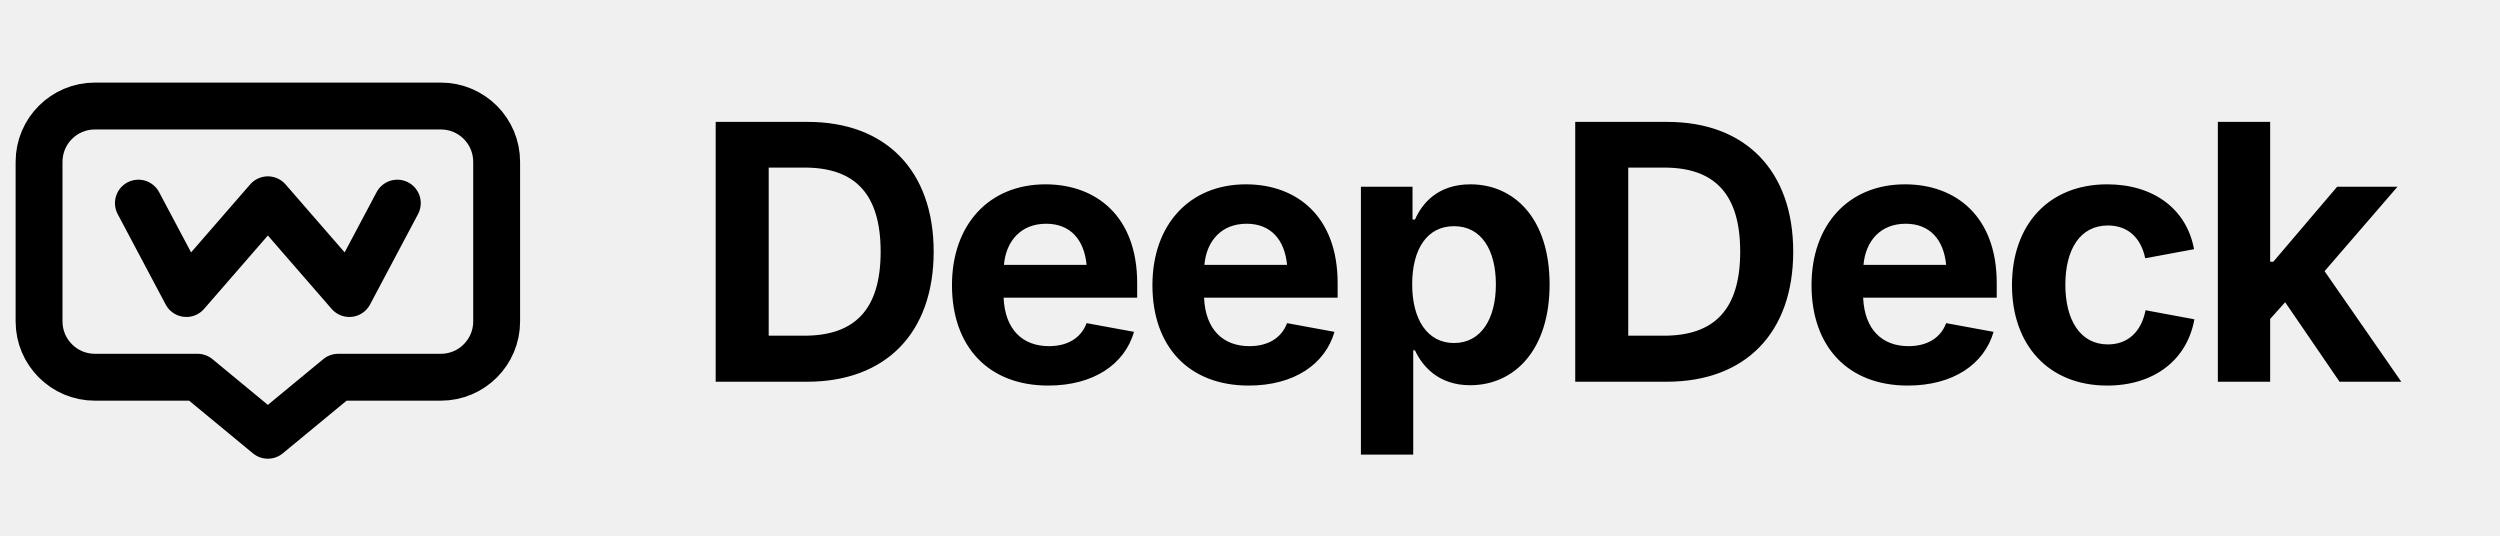
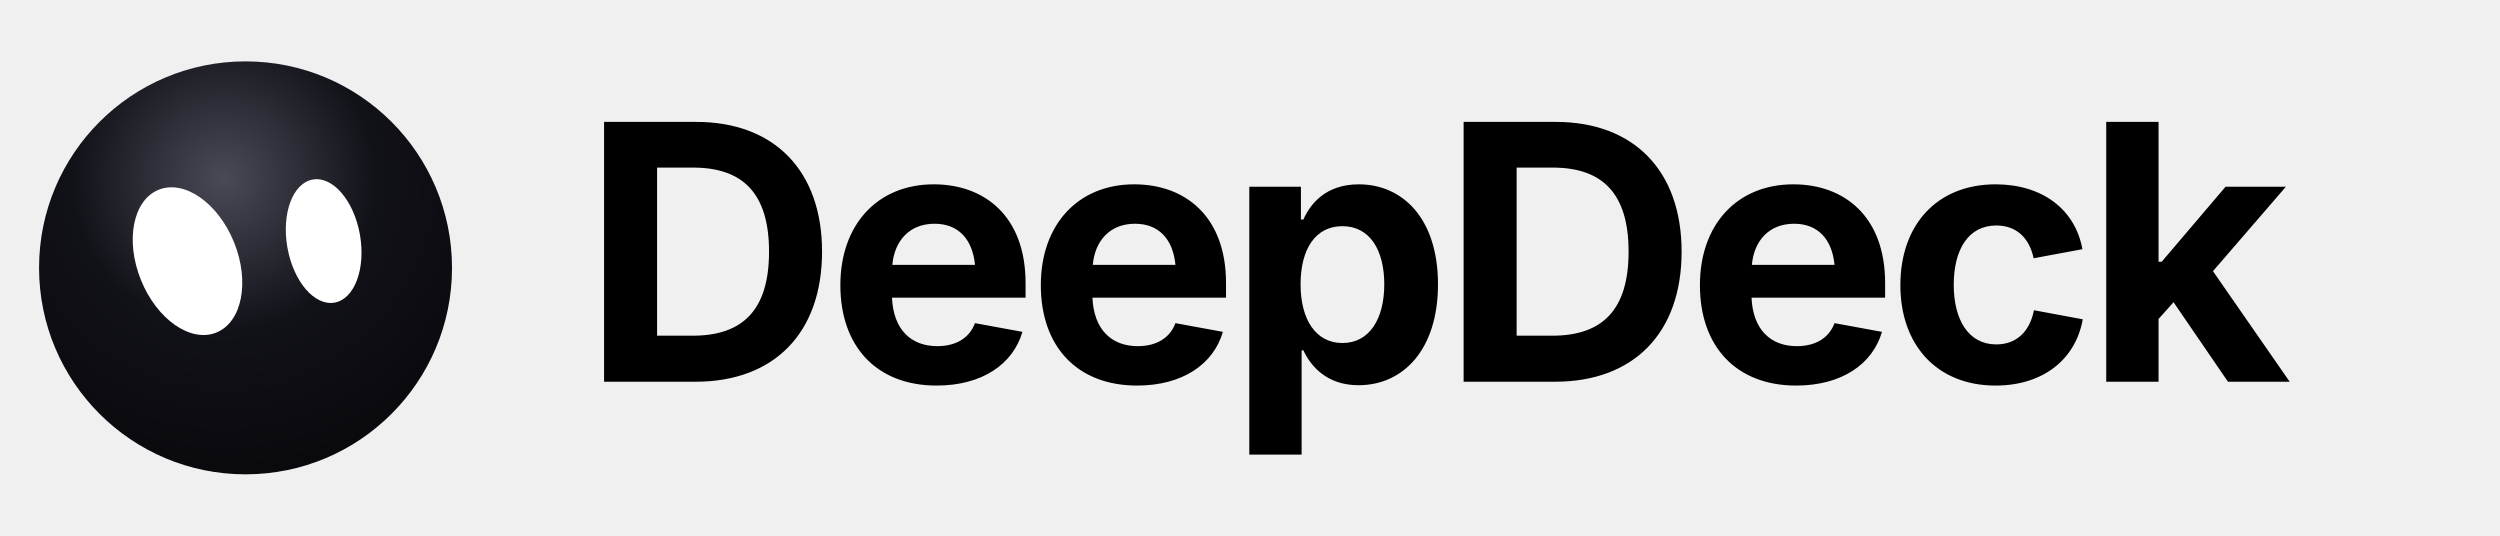
<svg xmlns="http://www.w3.org/2000/svg" viewBox="0 0 112 24" fill="none">
-   <g transform="translate(0 3)">
-     <path d="M4.25 1.75h15.5a2.5 2.5 0 0 1 2.5 2.5v7.15a2.5 2.5 0 0 1-2.5 2.5h-4.6L12 16.5l-3.15-2.6h-4.6a2.5 2.5 0 0 1-2.5-2.5V4.25a2.5 2.5 0 0 1 2.5-2.5Z" stroke="#000" stroke-width="2.1" stroke-linejoin="round" />
-     <path d="m6.2 6.1 2.15 4.05L12 5.95l3.65 4.2L17.8 6.1" stroke="#000" stroke-width="2.1" stroke-linecap="round" stroke-linejoin="round" />
+   <defs>
+     <radialGradient id="orb" cx="0" cy="0" r="1" gradientTransform="translate(9 6) rotate(52) scale(18)" gradientUnits="userSpaceOnUse">
+       <stop stop-color="#4A4A57" />
+       <stop offset=".38" stop-color="#111118" />
+       <stop offset="1" stop-color="#030306" />
+     </radialGradient>
+   </defs>
+   <g transform="translate(1 2)">
+     <circle cx="10" cy="10" r="9.25" fill="url(#orb)" />
+     <ellipse cx="7.4" cy="9.7" rx="2.25" ry="3.45" transform="rotate(-22 7.4 9.7)" fill="#FFFFFF" />
+     <ellipse cx="13.5" cy="8.8" rx="1.65" ry="2.8" transform="rotate(-10 13.5 8.8)" fill="#FFFFFF" />
  </g>
-   <text x="31" y="17.1" fill="#000" font-family="Inter, -apple-system, BlinkMacSystemFont, 'Segoe UI', sans-serif" font-size="16" font-weight="720" letter-spacing="-0.55">DeepDeck</text>
+   <text x="26" y="17.1" fill="#000" font-family="Inter, -apple-system, BlinkMacSystemFont, 'Segoe UI', sans-serif" font-size="16" font-weight="720" letter-spacing="-.55">DeepDeck</text>
</svg>
